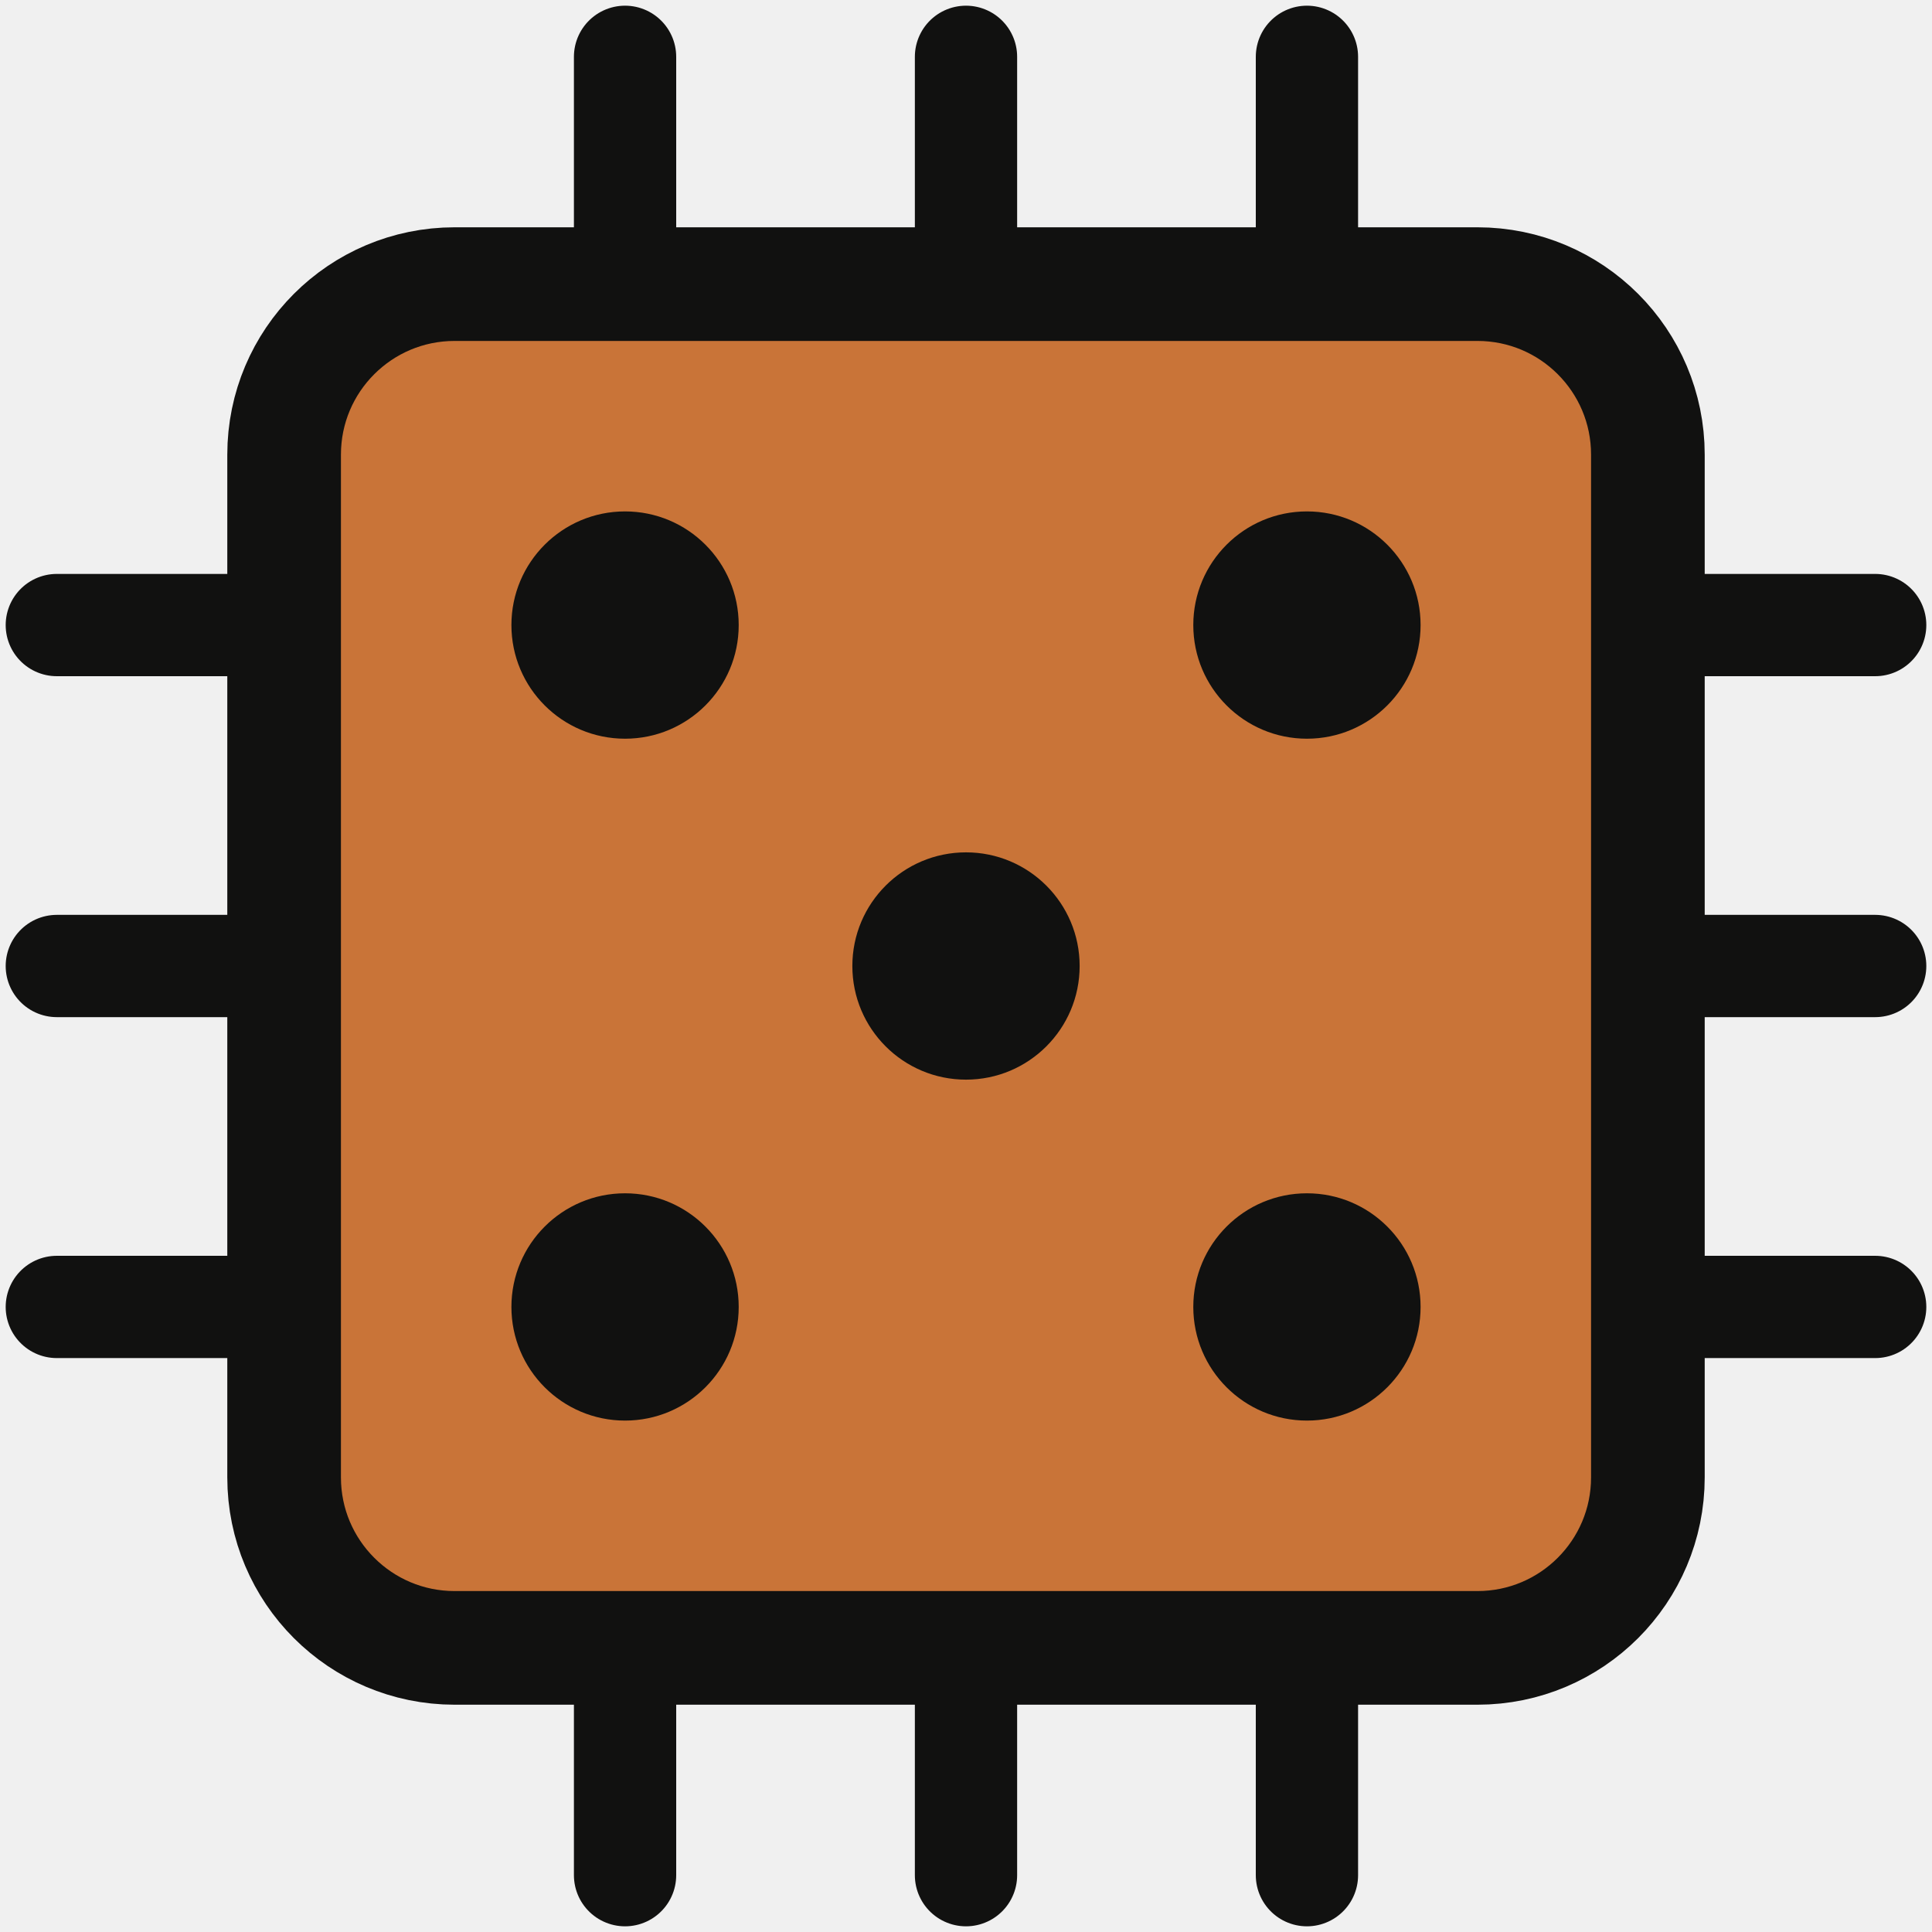
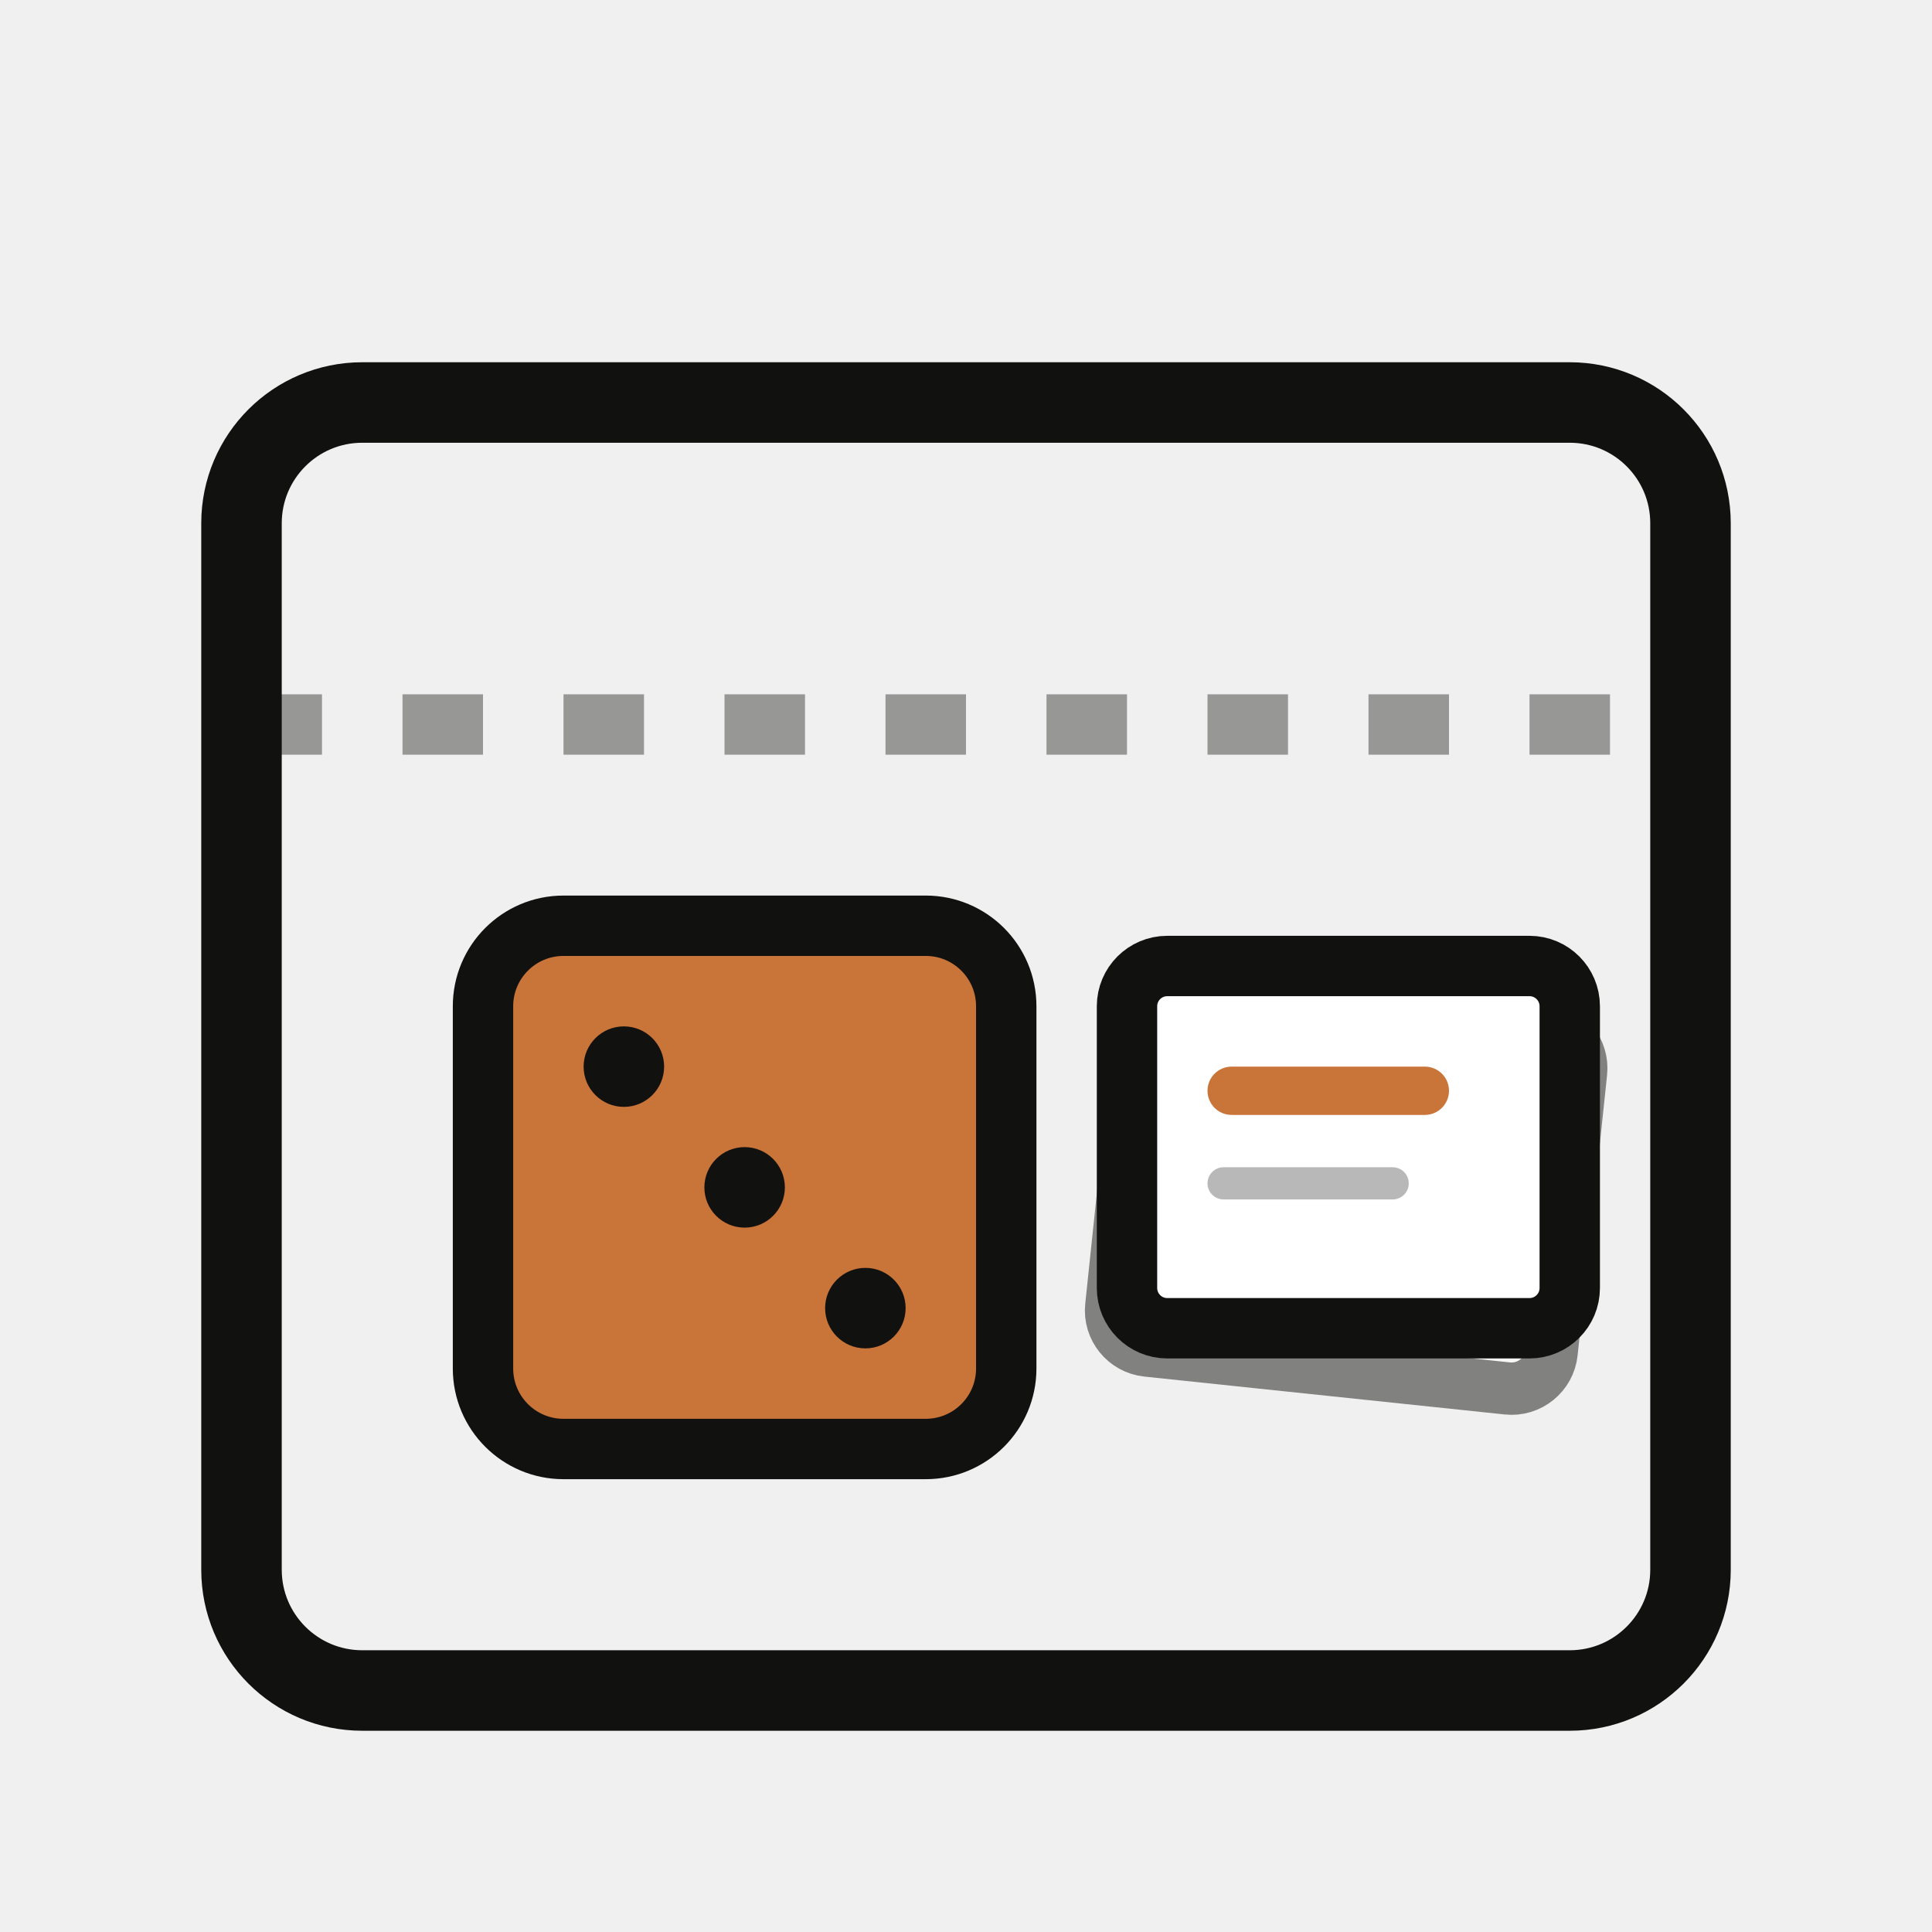
- <svg xmlns="http://www.w3.org/2000/svg" width="34" height="34" viewBox="7 7 34 34" fill="none">
-   <line x1="18" y1="12" x2="18" y2="8" stroke="#111110" stroke-width="1.8" stroke-linecap="round" />
-   <line x1="24" y1="12" x2="24" y2="8" stroke="#111110" stroke-width="1.8" stroke-linecap="round" />
-   <line x1="30" y1="12" x2="30" y2="8" stroke="#111110" stroke-width="1.8" stroke-linecap="round" />
-   <line x1="18" y1="36" x2="18" y2="40" stroke="#111110" stroke-width="1.8" stroke-linecap="round" />
-   <line x1="24" y1="36" x2="24" y2="40" stroke="#111110" stroke-width="1.8" stroke-linecap="round" />
-   <line x1="30" y1="36" x2="30" y2="40" stroke="#111110" stroke-width="1.8" stroke-linecap="round" />
-   <line x1="12" y1="18" x2="8" y2="18" stroke="#111110" stroke-width="1.8" stroke-linecap="round" />
-   <line x1="12" y1="24" x2="8" y2="24" stroke="#111110" stroke-width="1.8" stroke-linecap="round" />
-   <line x1="12" y1="30" x2="8" y2="30" stroke="#111110" stroke-width="1.8" stroke-linecap="round" />
-   <line x1="36" y1="18" x2="40" y2="18" stroke="#111110" stroke-width="1.8" stroke-linecap="round" />
-   <line x1="36" y1="24" x2="40" y2="24" stroke="#111110" stroke-width="1.8" stroke-linecap="round" />
-   <line x1="36" y1="30" x2="40" y2="30" stroke="#111110" stroke-width="1.8" stroke-linecap="round" />
-   <rect x="12" y="12" width="24" height="24" rx="3" fill="#c97438" stroke="#111110" stroke-width="2" />
-   <circle cx="18" cy="18" r="2" fill="#111110" />
-   <circle cx="30" cy="18" r="2" fill="#111110" />
-   <circle cx="24" cy="24" r="2" fill="#111110" />
-   <circle cx="18" cy="30" r="2" fill="#111110" />
-   <circle cx="30" cy="30" r="2" fill="#111110" />
+ <svg xmlns="http://www.w3.org/2000/svg" width="256" height="256" viewBox="0 0 48 48" fill="none">
+   <rect x="6" y="10" width="36" height="32" rx="3" fill="none" stroke="#111110" stroke-width="2" />
+   <line x1="6" y1="18" x2="42" y2="18" stroke="#111110" stroke-width="1.5" opacity="0.4" stroke-dasharray="2 2" />
+   <rect x="12" y="23" width="13" height="13" rx="2" fill="#c97438" stroke="#111110" stroke-width="1.5" />
+   <circle cx="15.5" cy="26.5" r="1" fill="#111110" />
+   <circle cx="18.5" cy="29.5" r="1" fill="#111110" />
+   <circle cx="21.5" cy="32.5" r="1" fill="#111110" />
+   <rect x="28" y="25" width="11" height="9" rx="1" fill="white" stroke="#111110" stroke-width="1.3" opacity="0.5" transform="rotate(6 33 29)" />
+   <rect x="28" y="24" width="11" height="9" rx="1" fill="white" stroke="#111110" stroke-width="1.5" />
+   <rect x="30" y="26.5" width="6" height="1.2" rx="0.6" fill="#c97438" />
+   <rect x="30" y="29" width="5" height="0.8" rx="0.4" fill="#111110" opacity="0.3" />
</svg>
